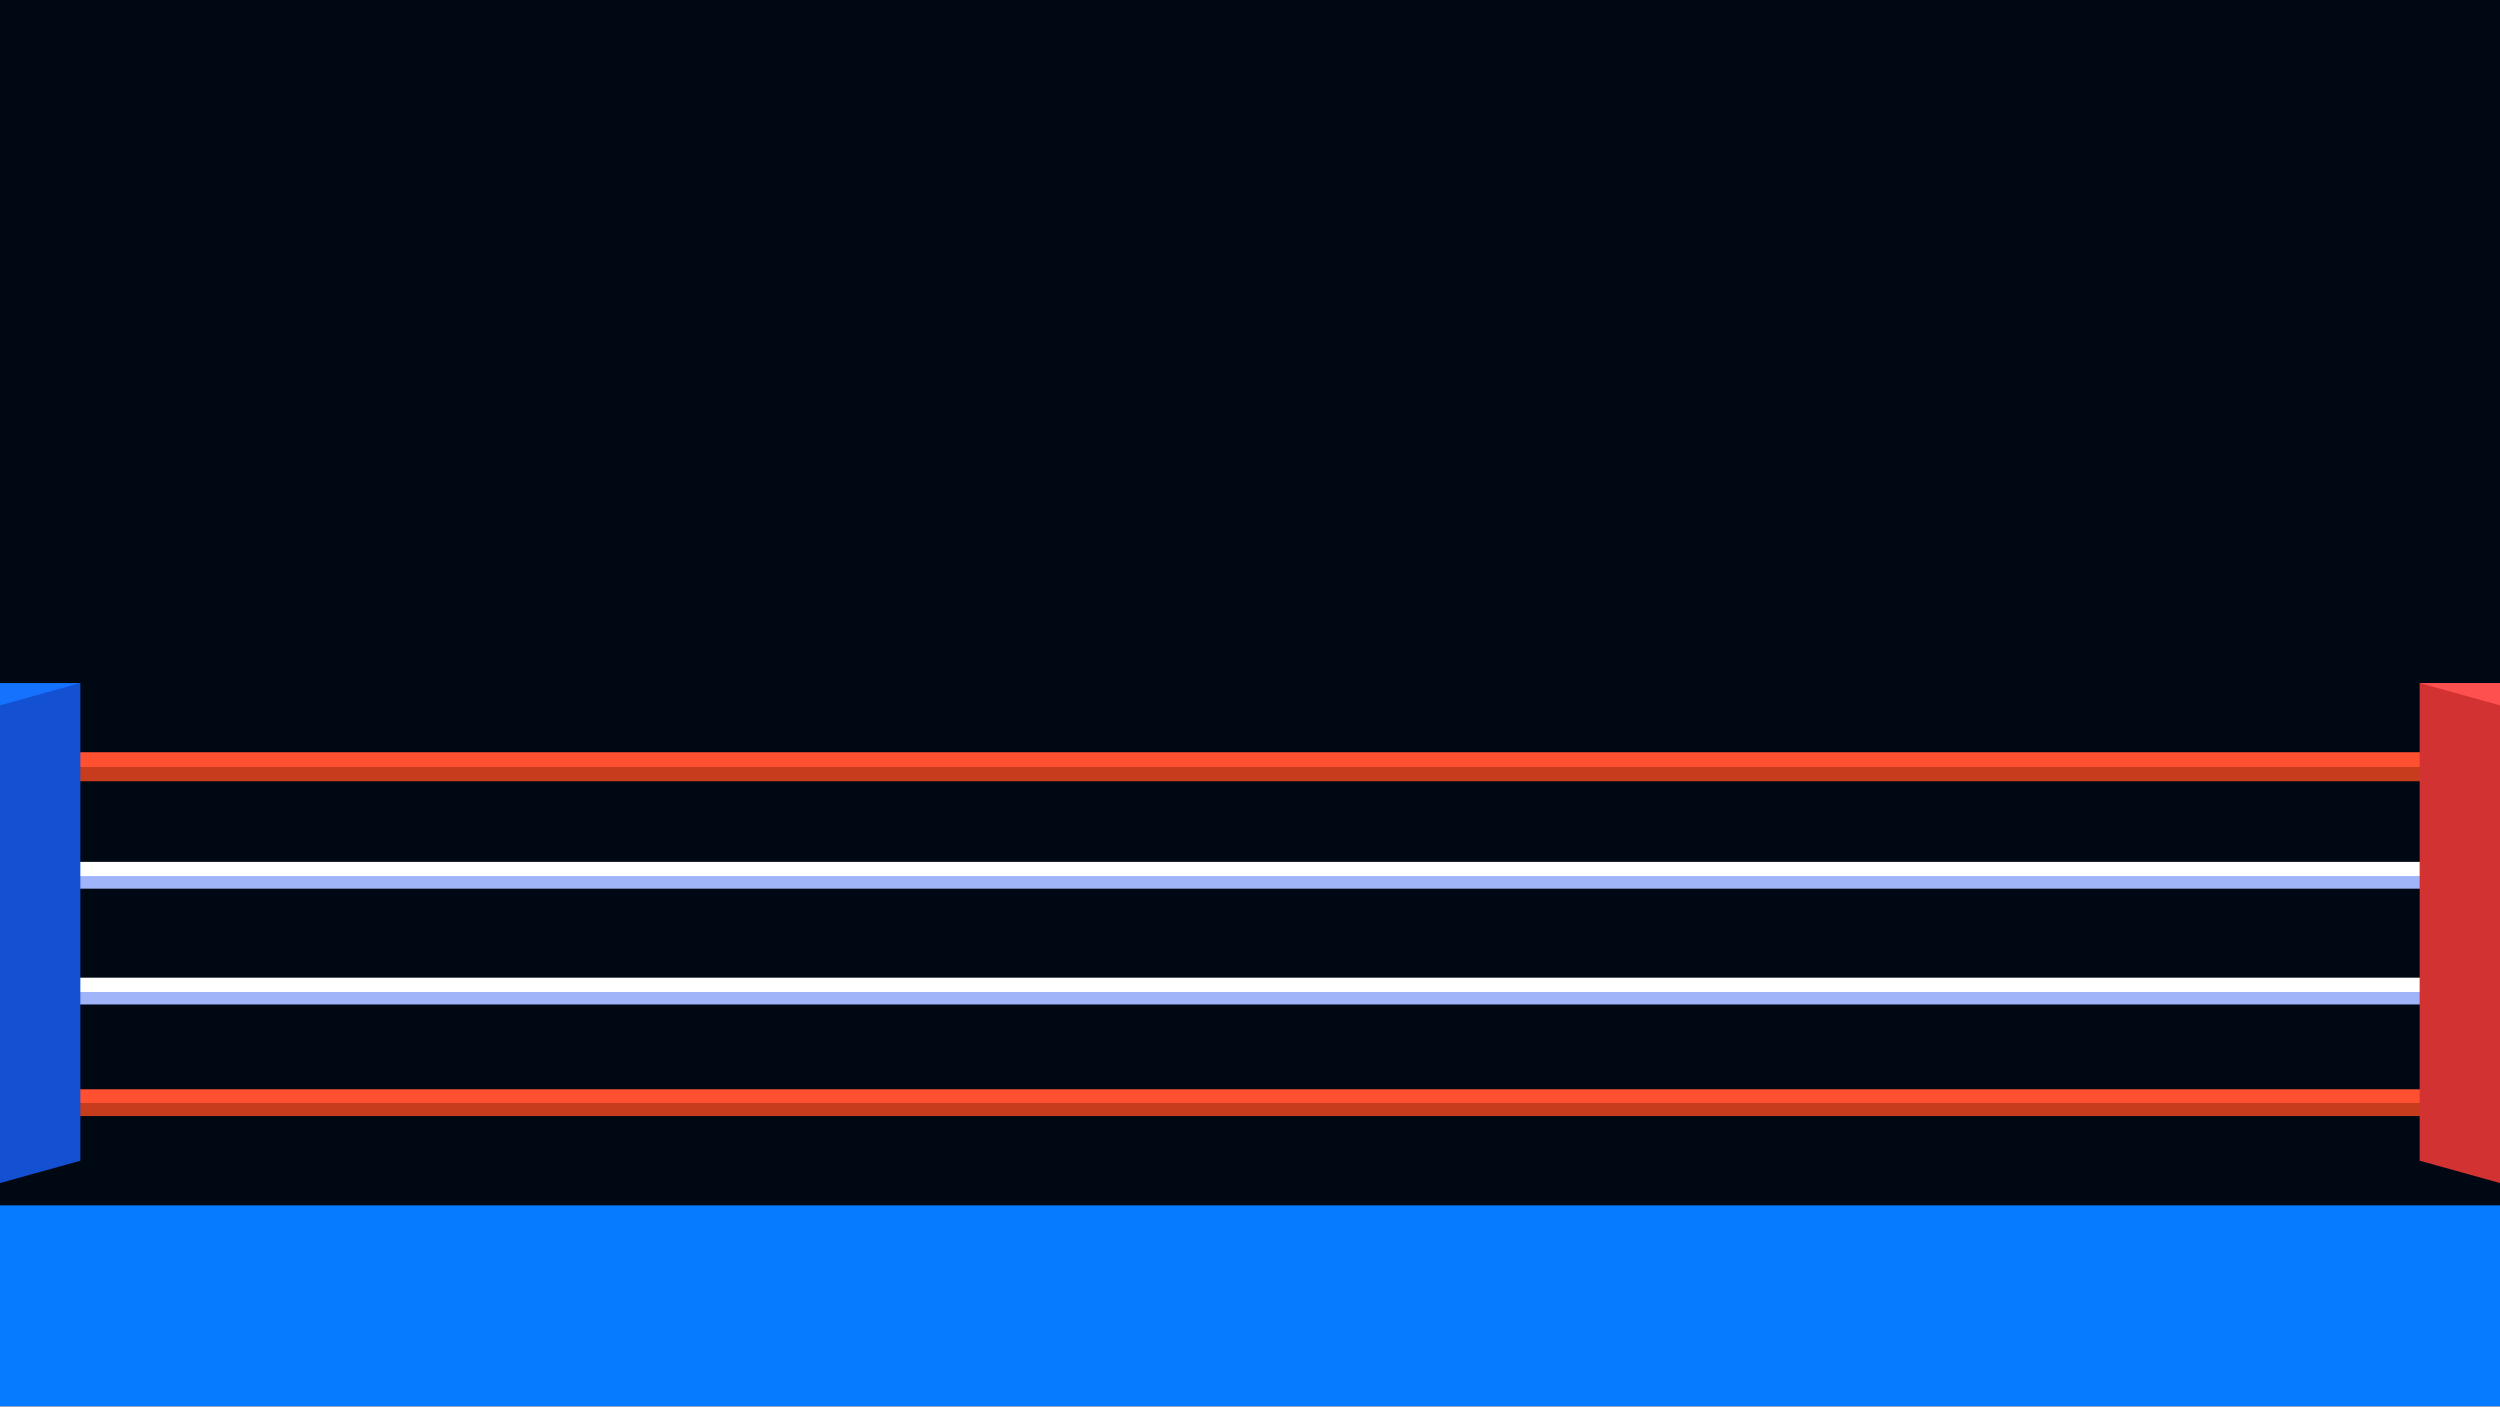
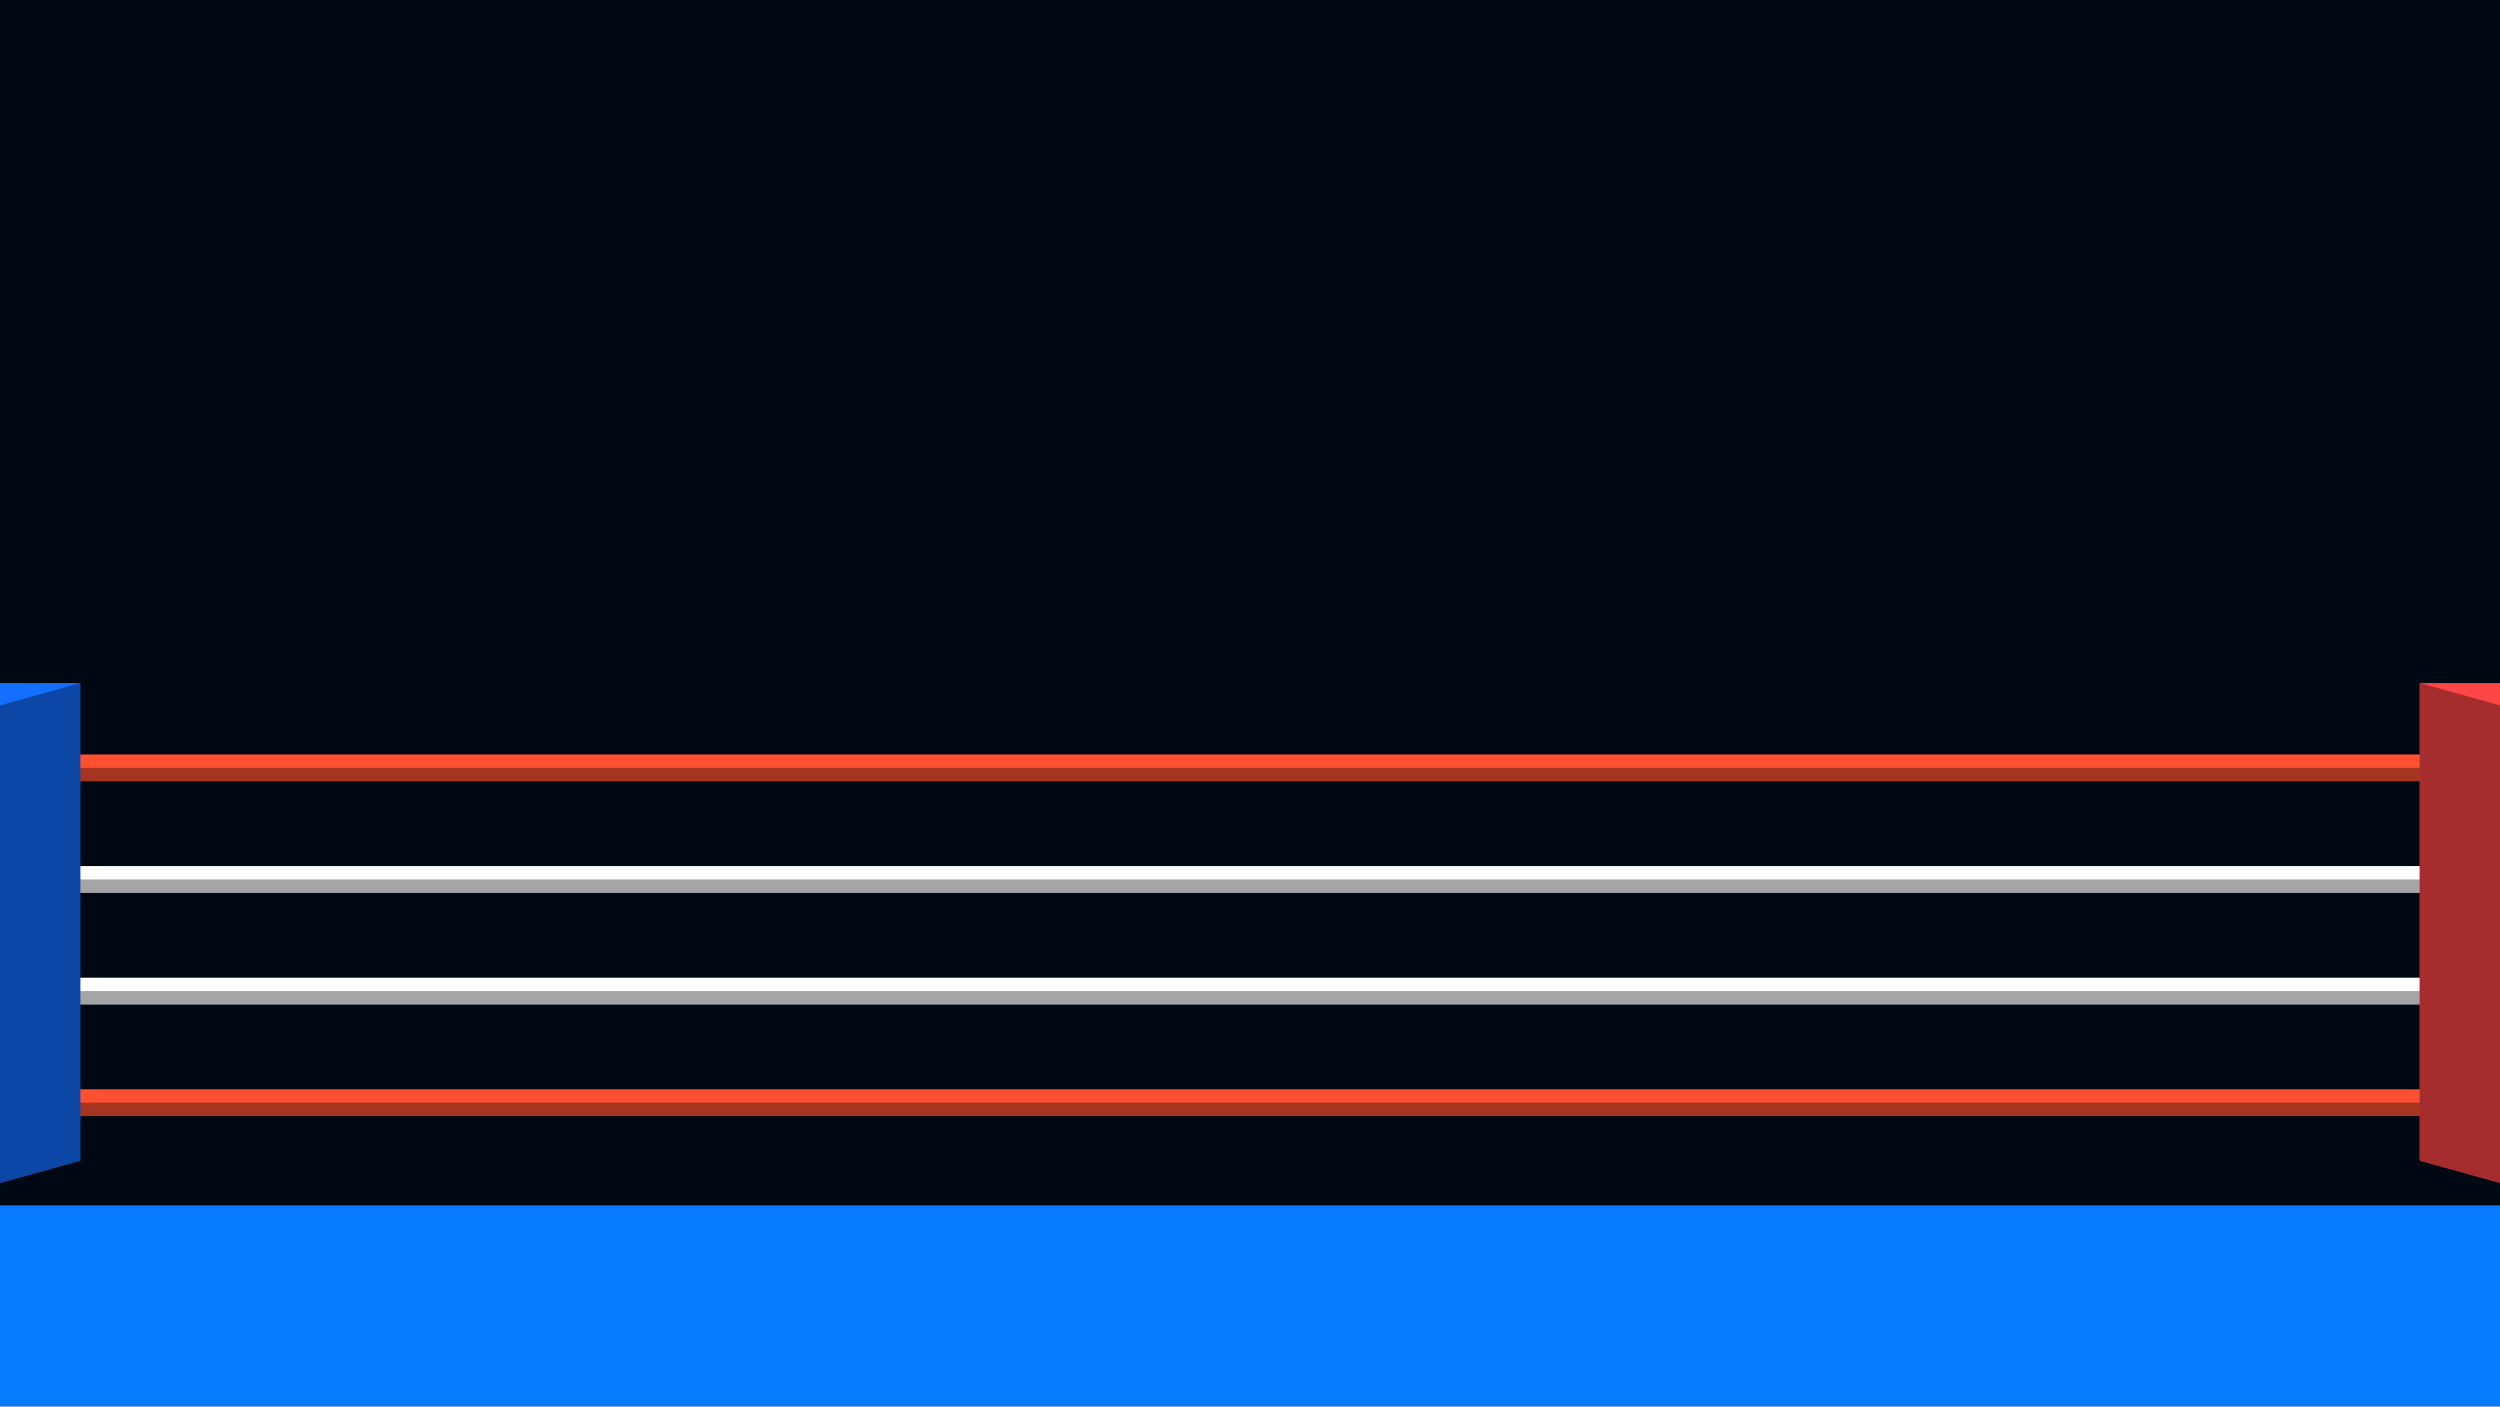
- <svg xmlns="http://www.w3.org/2000/svg" xmlns:xlink="http://www.w3.org/1999/xlink" width="560" height="315" viewBox="0 0 560 315" id="svg2" version="1.1">
+ <svg xmlns="http://www.w3.org/2000/svg" width="560" height="315" viewBox="0 0 560 315" id="svg2" version="1.1">
  <defs id="defs4">
-     <linearGradient id="linearGradient4280">
-       <stop id="stop4282" offset="0" style="stop-color:#ff5032;stop-opacity:1" />
-       <stop style="stop-color:#ff5032;stop-opacity:1" offset="0.515" id="stop4284" />
-       <stop id="stop4286" offset="0.523" style="stop-color:#c83c1e;stop-opacity:1" />
-       <stop id="stop4288" offset="1" style="stop-color:#c83c1e;stop-opacity:1" />
-     </linearGradient>
-     <linearGradient id="linearGradient4198">
-       <stop id="stop4200" offset="0" style="stop-color:#ffffff;stop-opacity:1" />
-       <stop style="stop-color:#ffffff;stop-opacity:1" offset="0.5" id="stop4202" />
-       <stop id="stop4204" offset="0.518" style="stop-color:#a0b4fa;stop-opacity:1" />
-       <stop id="stop4206" offset="1" style="stop-color:#a0b4fa;stop-opacity:1" />
-     </linearGradient>
-     <linearGradient xlink:href="#linearGradient4280" id="linearGradient5209" x1="289.914" y1="906.466" x2="289.914" y2="912.132" gradientUnits="userSpaceOnUse" gradientTransform="matrix(0.9988679,0,0,1.083333,0,-76.0302)" />
-     <linearGradient xlink:href="#linearGradient4280" id="linearGradient5209-9" x1="289.914" y1="906.466" x2="289.914" y2="912.132" gradientUnits="userSpaceOnUse" gradientTransform="matrix(0.9988679,0,0,1,-6.7067975e-7,74.99996)" />
-     <linearGradient xlink:href="#linearGradient4198" id="linearGradient5249" x1="287.893" y1="861.443" x2="287.893" y2="938.215" gradientUnits="userSpaceOnUse" gradientTransform="matrix(0.9988679,0,0,0.07719938,0.5045384,864.1319)" />
-     <linearGradient xlink:href="#linearGradient4198" id="linearGradient5249-3" x1="287.893" y1="861.443" x2="287.893" y2="938.215" gradientUnits="userSpaceOnUse" gradientTransform="matrix(0.9988679,0,0,0.07719938,0.5045404,890.0709)" />
-   </defs>
+     </defs>
  <g id="layer1" transform="translate(0,-737.3622)">
    <rect style="fill:#000813;fill-opacity:1" id="rect4432" width="560" height="315" x="-1.4944944e-10" y="737.362" />
-     <rect style="fill:url(#linearGradient5209-9);fill-opacity:1.0" id="rect4490-9" width="560" height="6" x="-1.4944944e-10" y="981.362" />
-     <rect style="fill:url(#linearGradient5209);fill-opacity:1" id="rect4490" width="560" height="6.5" x="-1.3200869e-07" y="905.862" />
-     <rect style="fill:url(#linearGradient5249);fill-opacity:1" id="rect4490-6" width="560" height="6" x="-1.4944944e-10" y="930.423" />
-     <rect style="fill:url(#linearGradient5249-3);fill-opacity:1.0" id="rect4490-6-5" width="560" height="6" x="-1.4944944e-10" y="956.362" />
+     <rect style="fill:#ffffff;fill-opacity:1" id="rect4490-6-6" width="560" height="6" x="0" y="956.362" />
+     <rect style="fill:#ff5032;fill-opacity:1" id="rect4490-3" width="560" height="6" x="0" y="981.362" />
+     <rect style="fill:#ffffff;fill-opacity:1" id="rect4490-6" width="560" height="6" x="-1.4944944e-10" y="931.362" />
+     <rect style="fill:#ff5032;fill-opacity:1" id="rect4490" width="560" height="6" x="-1.3200869e-07" y="906.362" />
    <rect style="opacity:1;fill:#077bff;fill-opacity:1" id="rect4430" width="560" height="45" x="0" y="1007.362" />
-     <path style="fill:#1450d2;fill-opacity:1;fill-rule:evenodd;stroke:none;stroke-width:1px;stroke-linecap:butt;stroke-linejoin:miter;stroke-opacity:1" d="m 0,890.362 18,0 0,107 -18,5 z" id="path4260" />
-     <path style="fill:#1472ff;fill-opacity:1;fill-rule:evenodd;stroke:none;stroke-width:1px;stroke-linecap:butt;stroke-linejoin:miter;stroke-opacity:1" d="m 18,890.362 -18,0 0,5 z" id="path4258" />
-     <path style="fill:#d23232;fill-opacity:1;fill-rule:evenodd;stroke:none;stroke-width:1px;stroke-linecap:butt;stroke-linejoin:miter;stroke-opacity:1" d="m 560,890.362 -18,0 0,107 18,5 z" id="path4260-3" />
-     <path style="fill:#ff5050;fill-opacity:1;fill-rule:evenodd;stroke:none;stroke-width:1px;stroke-linecap:butt;stroke-linejoin:miter;stroke-opacity:1" d="m 542,890.362 18,0 0,5 z" id="path4258-6" />
+     <rect style="fill:#000000;fill-opacity:0.353;stroke:none;stroke-opacity:1" id="rect4293-5" width="560" height="3" x="0" y="984.362" />
+     <rect style="fill:#000000;fill-opacity:0.353;stroke:none;stroke-opacity:1" id="rect4293" width="560" height="3" x="0" y="909.362" />
+     <rect style="fill:#000000;fill-opacity:0.353;stroke:none;stroke-opacity:1" id="rect4328-2" width="560" x="0" y="959.362" height="3" />
+     <rect style="fill:#000000;fill-opacity:0.353;stroke:none;stroke-opacity:1" id="rect4328" width="560" x="0" y="934.362" height="3" />
+     <path style="fill:#146eff;fill-opacity:1;fill-rule:evenodd;stroke:none;stroke-width:1px;stroke-linecap:butt;stroke-linejoin:miter;stroke-opacity:1" d="m 0,890.362 18,0 0,107 -18,5 z" id="path4260" />
+     <path style="fill:#000000;fill-opacity:0.353;fill-rule:evenodd;stroke:none;stroke-width:1px;stroke-linecap:butt;stroke-linejoin:miter;stroke-opacity:1" d="m 18,890.362 0,107 -18,5 0,-107 z" id="path4258" />
+     <path style="fill:#ff4646;fill-opacity:1;fill-rule:evenodd;stroke:none;stroke-width:1px;stroke-linecap:butt;stroke-linejoin:miter;stroke-opacity:1" d="m 560,890.362 -18,0 0,107 18,5 z" id="path4260-36" />
+     <path style="fill:#000000;fill-opacity:0.353;fill-rule:evenodd;stroke:none;stroke-width:1px;stroke-linecap:butt;stroke-linejoin:miter;stroke-opacity:1" d="m 542,890.362 0,107 18,5 0,-107 z" id="path4258-7" />
  </g>
</svg>
